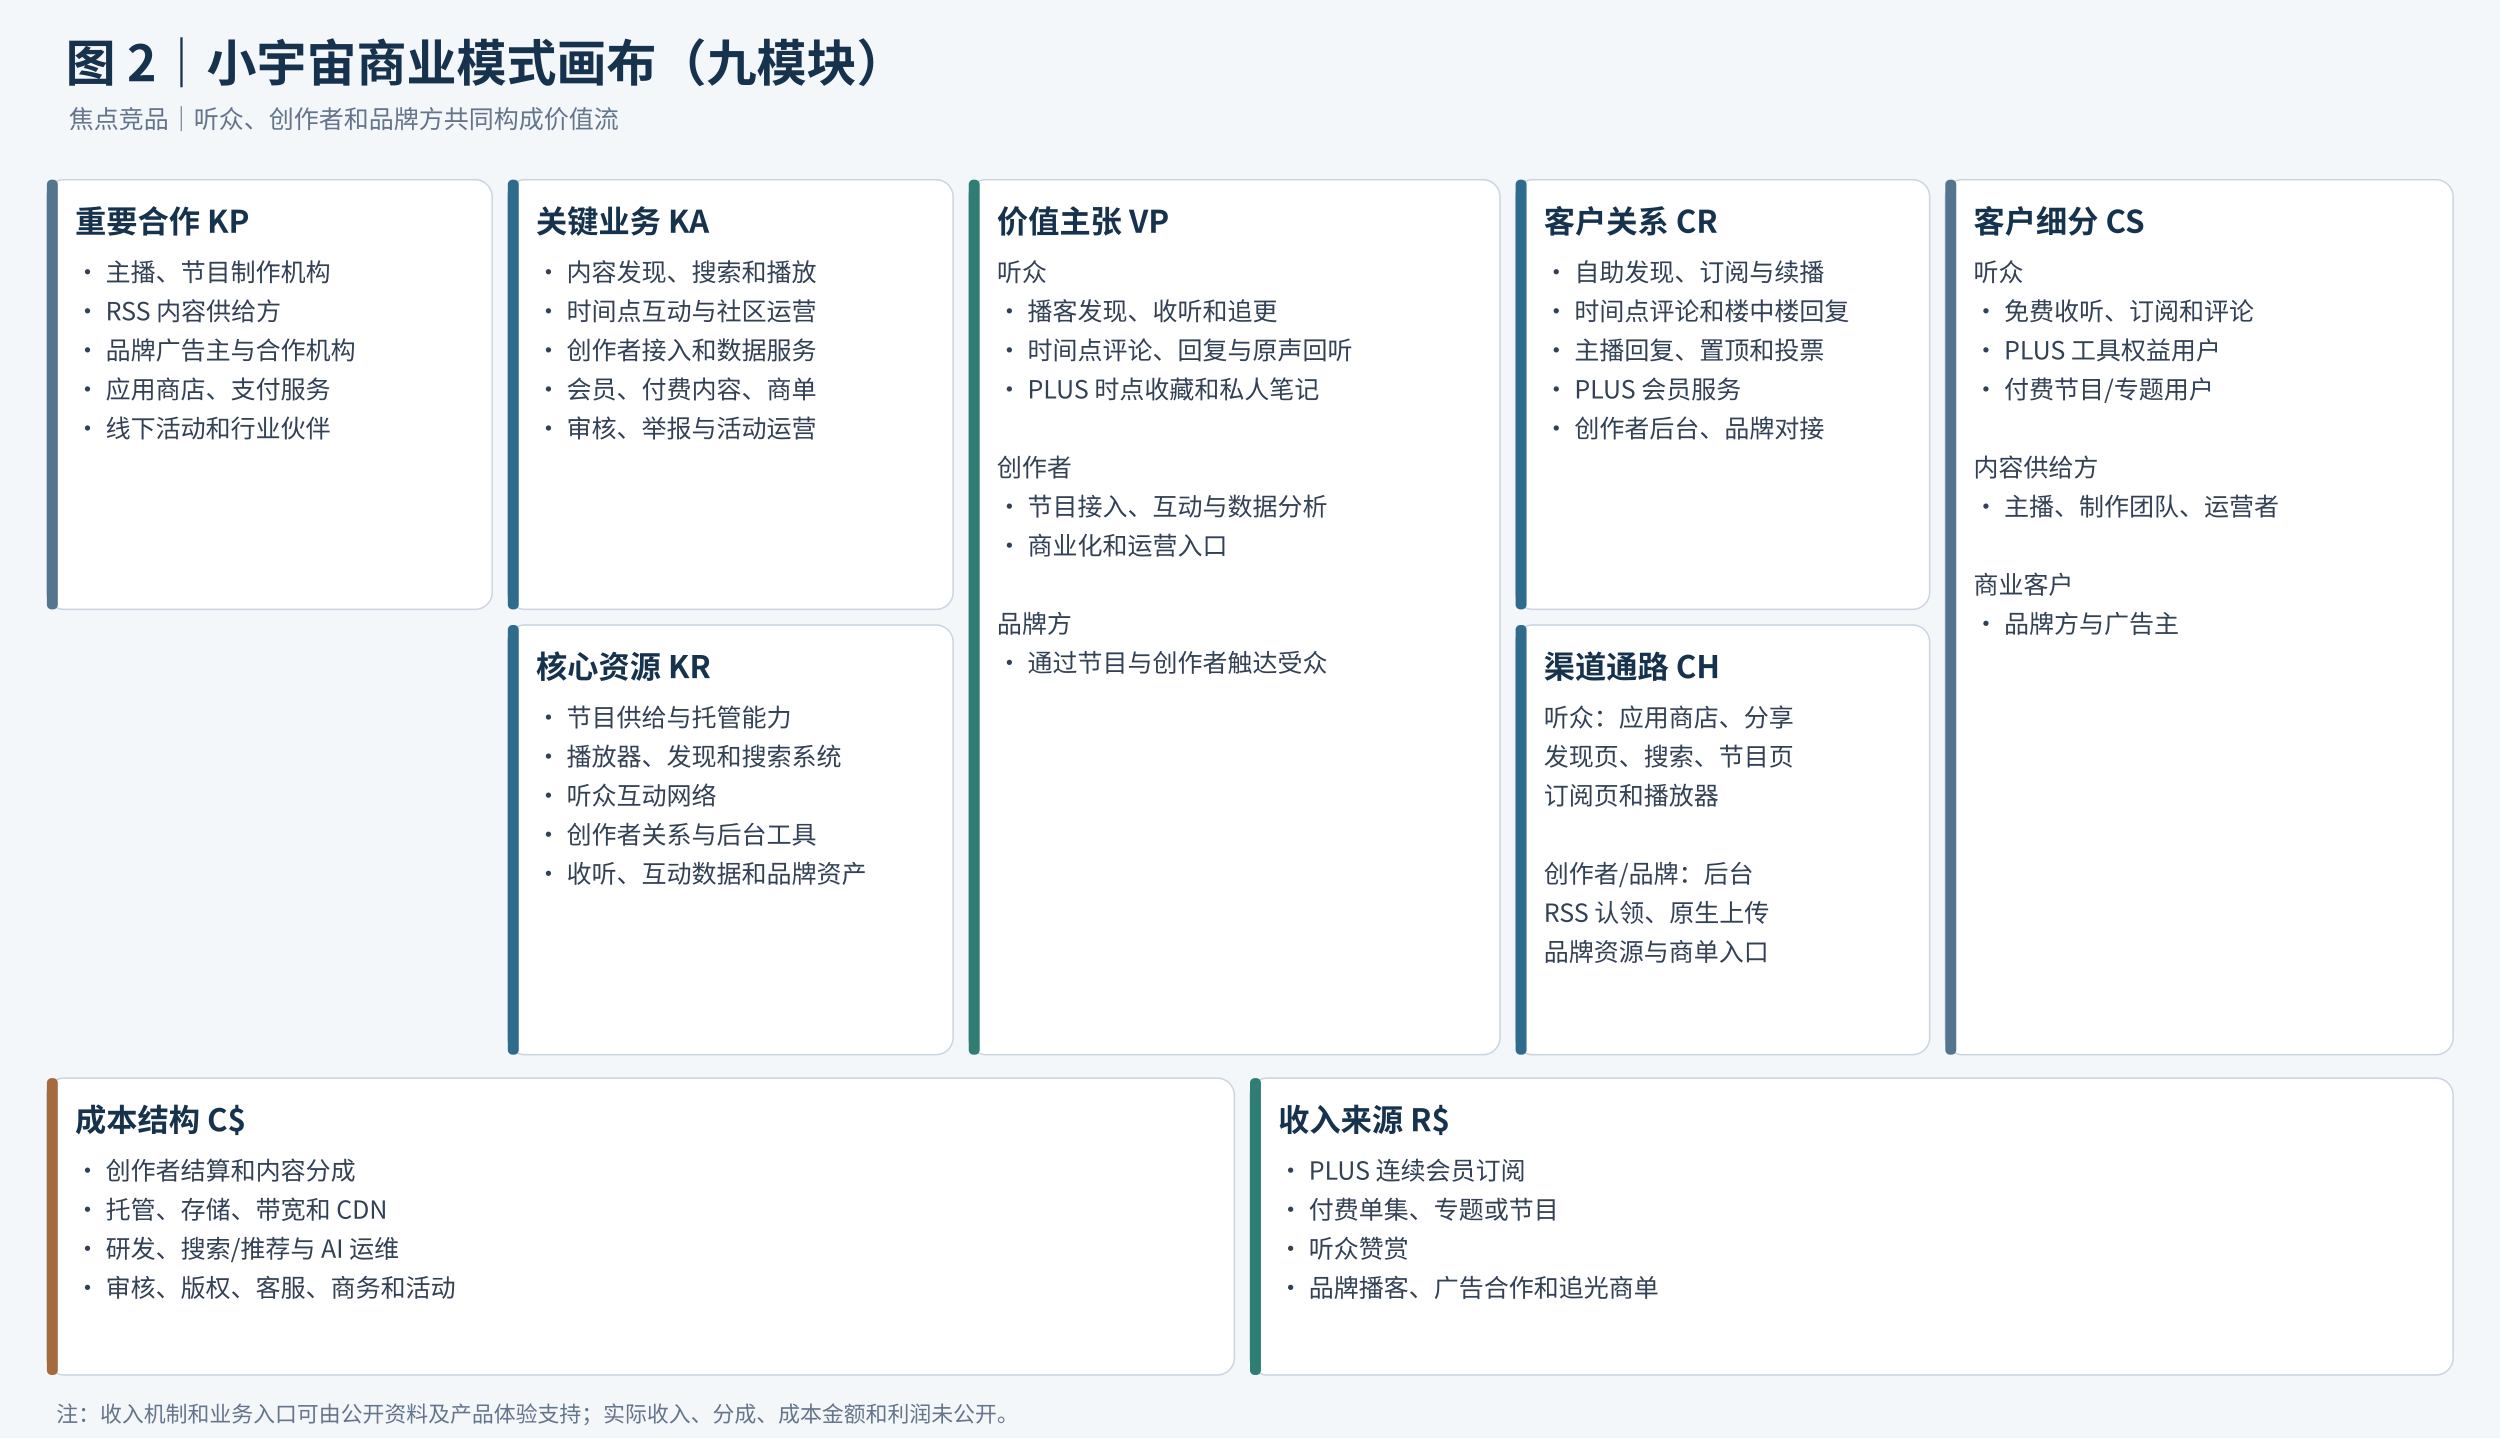
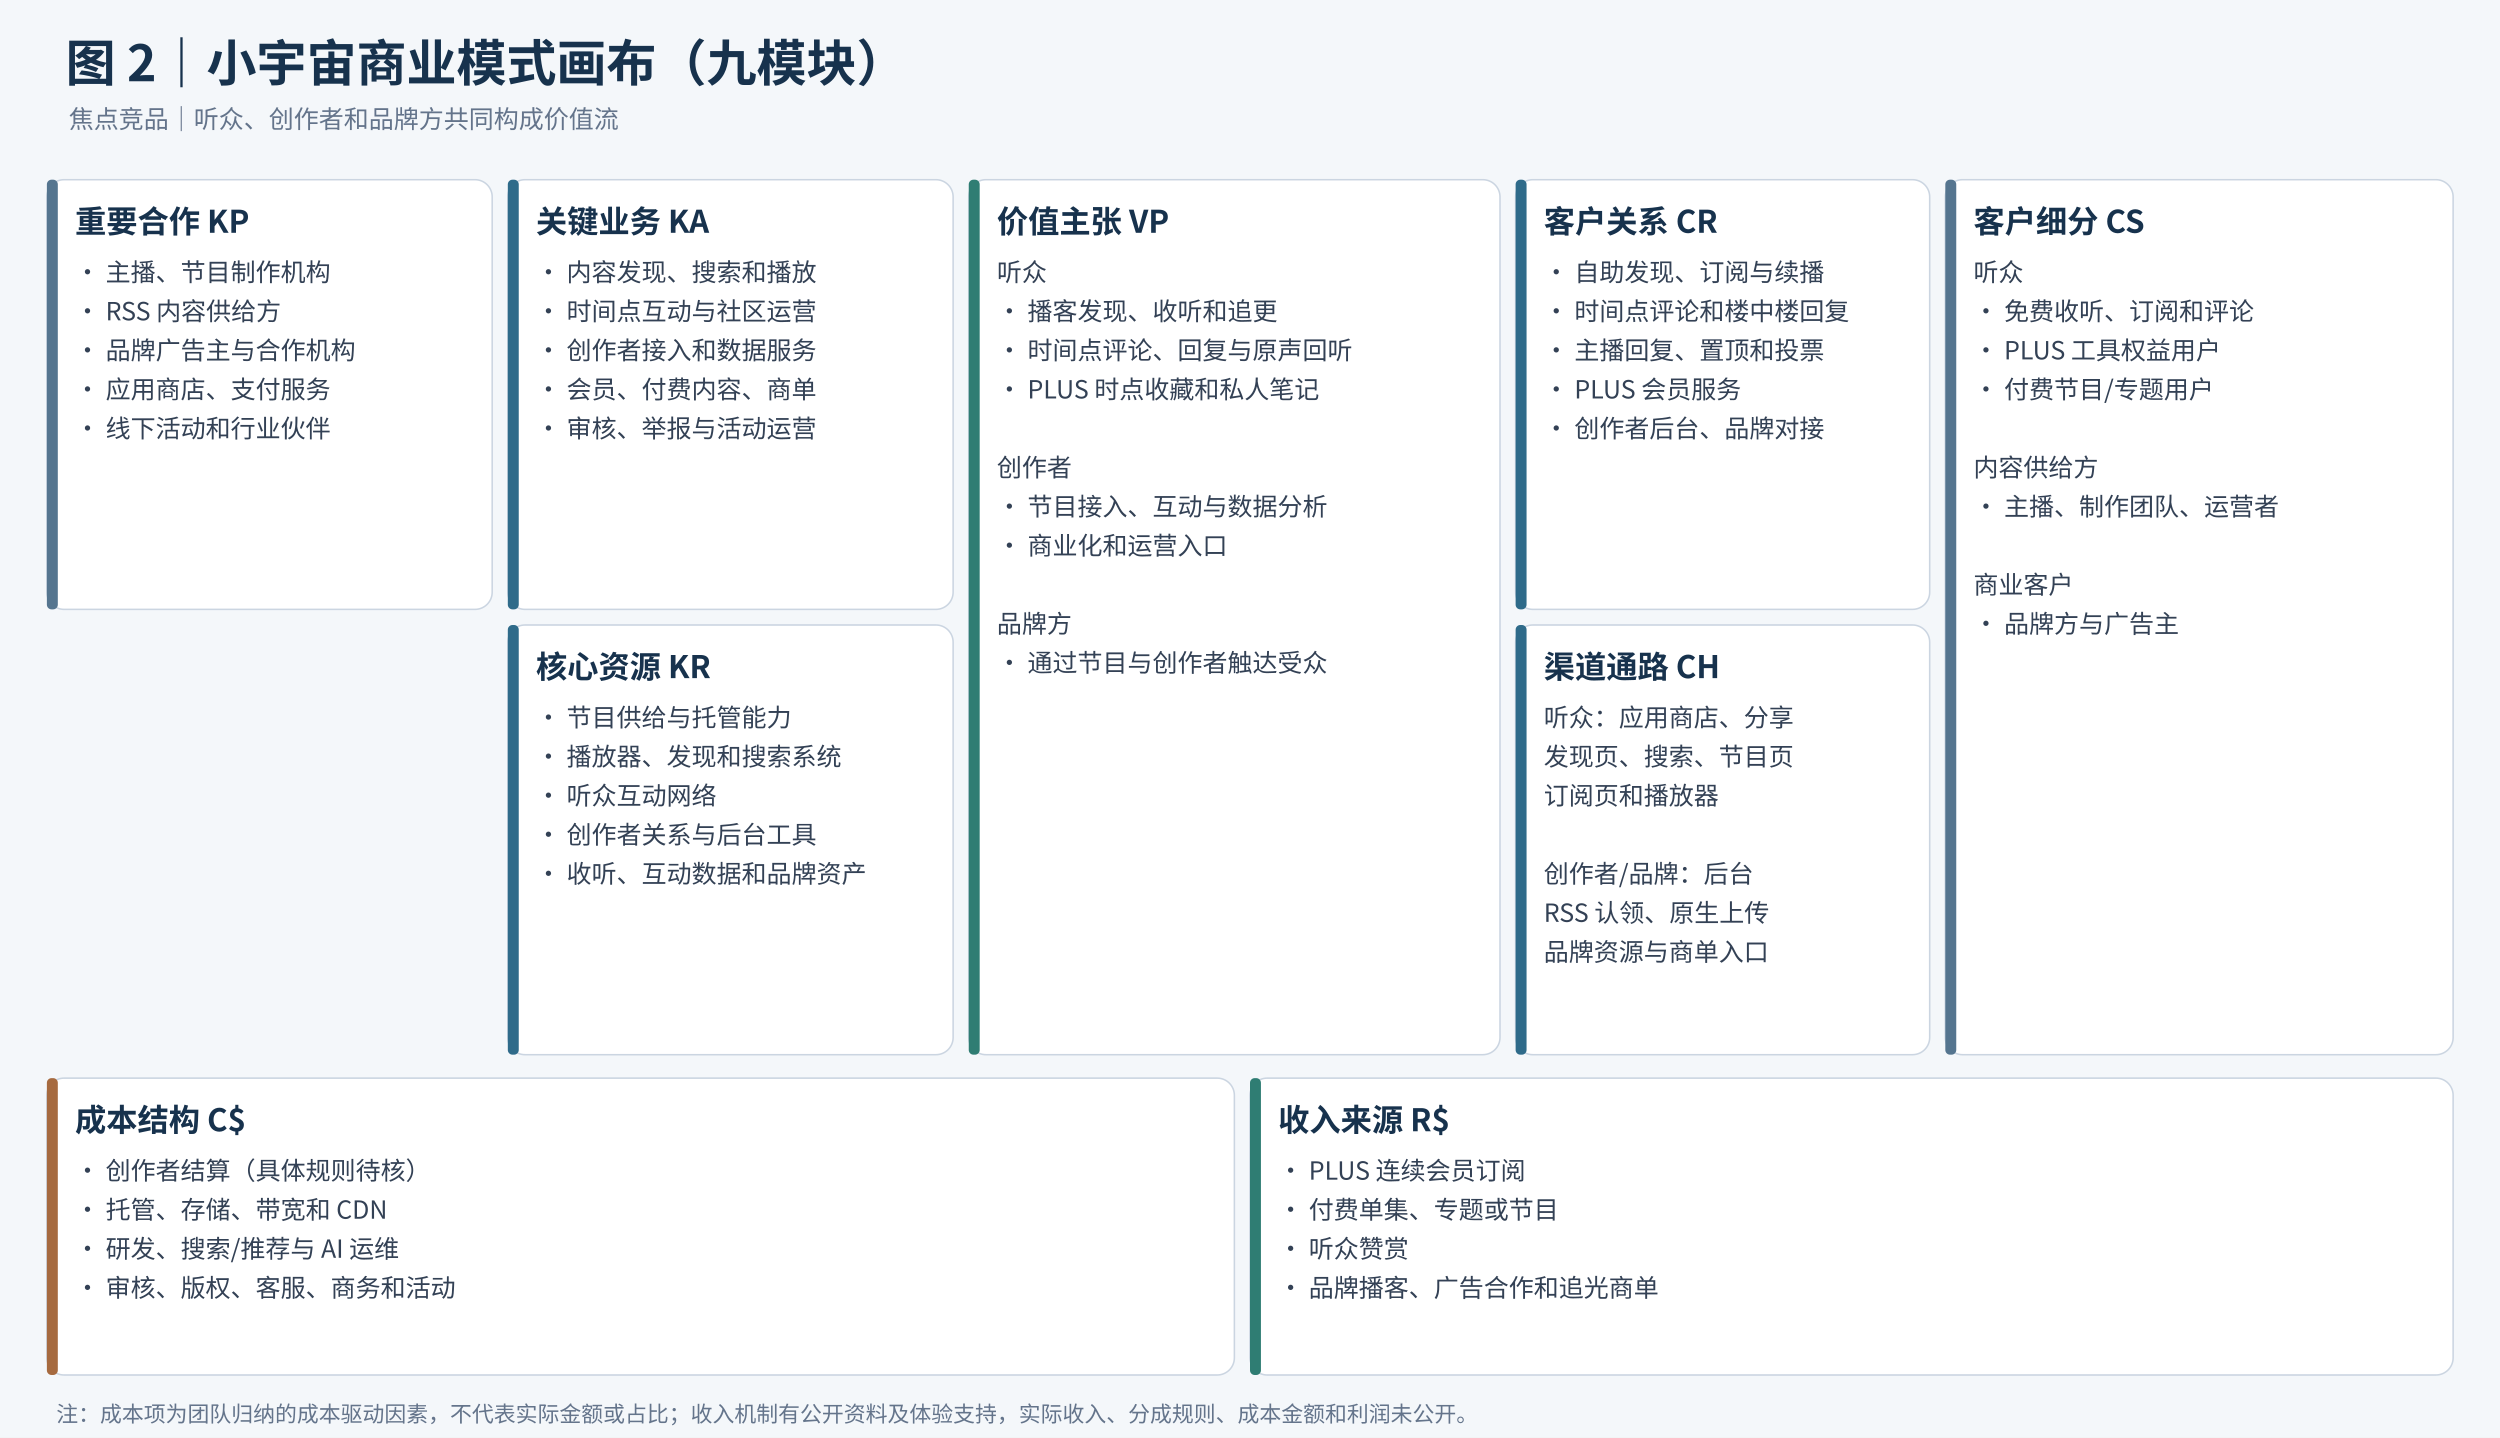
<svg xmlns="http://www.w3.org/2000/svg" width="1600" height="920" viewBox="0 0 1600 920">
  <defs>
    <style>text{font-family:"Noto Sans CJK SC","Microsoft YaHei","PingFang SC",sans-serif;fill:#26384a}.h1{font-size:32px;font-weight:700;fill:#17324d}.sub{font-size:16px;fill:#64748b}.ct{font-size:20px;font-weight:700;fill:#17324d}.bd{font-size:16px;fill:#334155}.sm{font-size:14px;fill:#64748b}</style>
  </defs>
  <rect width="100%" height="100%" fill="#f4f7fa" />
  <text x="42" y="52" class="h1">图 2｜小宇宙商业模式画布（九模块）</text>
  <text x="44" y="82" class="sub">焦点竞品｜听众、创作者和品牌方共同构成价值流</text>
  <rect x="30" y="115" width="285" height="275" rx="11" fill="#fff" stroke="#cbd5e1" />
  <rect x="30" y="115" width="7" height="275" rx="3" fill="#55758f" />
  <text x="48" y="149" class="ct">重要合作 KP</text>
  <text x="48" y="180" class="bd" style="font-size:16px">• 主播、节目制作机构</text>
  <text x="48" y="205" class="bd" style="font-size:16px">• RSS 内容供给方</text>
  <text x="48" y="230" class="bd" style="font-size:16px">• 品牌广告主与合作机构</text>
  <text x="48" y="255" class="bd" style="font-size:16px">• 应用商店、支付服务</text>
  <text x="48" y="280" class="bd" style="font-size:16px">• 线下活动和行业伙伴</text>
  <rect x="325" y="115" width="285" height="275" rx="11" fill="#fff" stroke="#cbd5e1" />
  <rect x="325" y="115" width="7" height="275" rx="3" fill="#2f6b8a" />
  <text x="343" y="149" class="ct">关键业务 KA</text>
  <text x="343" y="180" class="bd" style="font-size:16px">• 内容发现、搜索和播放</text>
  <text x="343" y="205" class="bd" style="font-size:16px">• 时间点互动与社区运营</text>
  <text x="343" y="230" class="bd" style="font-size:16px">• 创作者接入和数据服务</text>
  <text x="343" y="255" class="bd" style="font-size:16px">• 会员、付费内容、商单</text>
  <text x="343" y="280" class="bd" style="font-size:16px">• 审核、举报与活动运营</text>
  <rect x="325" y="400" width="285" height="275" rx="11" fill="#fff" stroke="#cbd5e1" />
  <rect x="325" y="400" width="7" height="275" rx="3" fill="#2f6b8a" />
  <text x="343" y="434" class="ct">核心资源 KR</text>
  <text x="343" y="465" class="bd" style="font-size:16px">• 节目供给与托管能力</text>
  <text x="343" y="490" class="bd" style="font-size:16px">• 播放器、发现和搜索系统</text>
  <text x="343" y="515" class="bd" style="font-size:16px">• 听众互动网络</text>
  <text x="343" y="540" class="bd" style="font-size:16px">• 创作者关系与后台工具</text>
  <text x="343" y="565" class="bd" style="font-size:16px">• 收听、互动数据和品牌资产</text>
  <rect x="620" y="115" width="340" height="560" rx="11" fill="#fff" stroke="#cbd5e1" />
  <rect x="620" y="115" width="7" height="560" rx="3" fill="#2f7d73" />
  <text x="638" y="149" class="ct">价值主张 VP</text>
  <text x="638" y="180" class="bd" style="font-size:16px">听众</text>
  <text x="638" y="205" class="bd" style="font-size:16px">• 播客发现、收听和追更</text>
  <text x="638" y="230" class="bd" style="font-size:16px">• 时间点评论、回复与原声回听</text>
  <text x="638" y="255" class="bd" style="font-size:16px">• PLUS 时点收藏和私人笔记</text>
  <text x="638" y="280" class="bd" style="font-size:16px" />
  <text x="638" y="305" class="bd" style="font-size:16px">创作者</text>
  <text x="638" y="330" class="bd" style="font-size:16px">• 节目接入、互动与数据分析</text>
  <text x="638" y="355" class="bd" style="font-size:16px">• 商业化和运营入口</text>
  <text x="638" y="380" class="bd" style="font-size:16px" />
  <text x="638" y="405" class="bd" style="font-size:16px">品牌方</text>
  <text x="638" y="430" class="bd" style="font-size:16px">• 通过节目与创作者触达受众</text>
  <rect x="970" y="115" width="265" height="275" rx="11" fill="#fff" stroke="#cbd5e1" />
  <rect x="970" y="115" width="7" height="275" rx="3" fill="#2f6b8a" />
  <text x="988" y="149" class="ct">客户关系 CR</text>
  <text x="988" y="180" class="bd" style="font-size:16px">• 自助发现、订阅与续播</text>
  <text x="988" y="205" class="bd" style="font-size:16px">• 时间点评论和楼中楼回复</text>
  <text x="988" y="230" class="bd" style="font-size:16px">• 主播回复、置顶和投票</text>
  <text x="988" y="255" class="bd" style="font-size:16px">• PLUS 会员服务</text>
  <text x="988" y="280" class="bd" style="font-size:16px">• 创作者后台、品牌对接</text>
  <rect x="970" y="400" width="265" height="275" rx="11" fill="#fff" stroke="#cbd5e1" />
  <rect x="970" y="400" width="7" height="275" rx="3" fill="#2f6b8a" />
  <text x="988" y="434" class="ct">渠道通路 CH</text>
  <text x="988" y="465" class="bd" style="font-size:16px">听众：应用商店、分享</text>
  <text x="988" y="490" class="bd" style="font-size:16px">发现页、搜索、节目页</text>
  <text x="988" y="515" class="bd" style="font-size:16px">订阅页和播放器</text>
  <text x="988" y="540" class="bd" style="font-size:16px" />
  <text x="988" y="565" class="bd" style="font-size:16px">创作者/品牌：后台</text>
  <text x="988" y="590" class="bd" style="font-size:16px">RSS 认领、原生上传</text>
  <text x="988" y="615" class="bd" style="font-size:16px">品牌资源与商单入口</text>
  <rect x="1245" y="115" width="325" height="560" rx="11" fill="#fff" stroke="#cbd5e1" />
  <rect x="1245" y="115" width="7" height="560" rx="3" fill="#55758f" />
  <text x="1263" y="149" class="ct">客户细分 CS</text>
  <text x="1263" y="180" class="bd" style="font-size:16px">听众</text>
  <text x="1263" y="205" class="bd" style="font-size:16px">• 免费收听、订阅和评论</text>
  <text x="1263" y="230" class="bd" style="font-size:16px">• PLUS 工具权益用户</text>
  <text x="1263" y="255" class="bd" style="font-size:16px">• 付费节目/专题用户</text>
  <text x="1263" y="280" class="bd" style="font-size:16px" />
  <text x="1263" y="305" class="bd" style="font-size:16px">内容供给方</text>
  <text x="1263" y="330" class="bd" style="font-size:16px">• 主播、制作团队、运营者</text>
  <text x="1263" y="355" class="bd" style="font-size:16px" />
  <text x="1263" y="380" class="bd" style="font-size:16px">商业客户</text>
  <text x="1263" y="405" class="bd" style="font-size:16px">• 品牌方与广告主</text>
  <rect x="30" y="690" width="760" height="190" rx="11" fill="#fff" stroke="#cbd5e1" />
  <rect x="30" y="690" width="7" height="190" rx="3" fill="#a66a3f" />
  <text x="48" y="724" class="ct">成本结构 C$</text>
-   <text x="48" y="755" class="bd" style="font-size:16px">• 创作者结算和内容分成</text>
+   <text x="48" y="755" class="bd" style="font-size:16px">• 创作者结算（具体规则待核）</text>
  <text x="48" y="780" class="bd" style="font-size:16px">• 托管、存储、带宽和 CDN</text>
  <text x="48" y="805" class="bd" style="font-size:16px">• 研发、搜索/推荐与 AI 运维</text>
  <text x="48" y="830" class="bd" style="font-size:16px">• 审核、版权、客服、商务和活动</text>
  <rect x="800" y="690" width="770" height="190" rx="11" fill="#fff" stroke="#cbd5e1" />
  <rect x="800" y="690" width="7" height="190" rx="3" fill="#2f7d73" />
  <text x="818" y="724" class="ct">收入来源 R$</text>
  <text x="818" y="755" class="bd" style="font-size:16px">• PLUS 连续会员订阅</text>
  <text x="818" y="780" class="bd" style="font-size:16px">• 付费单集、专题或节目</text>
  <text x="818" y="805" class="bd" style="font-size:16px">• 听众赞赏</text>
  <text x="818" y="830" class="bd" style="font-size:16px">• 品牌播客、广告合作和追光商单</text>
-   <text x="36" y="910" class="sm">注：收入机制和业务入口可由公开资料及产品体验支持；实际收入、分成、成本金额和利润未公开。</text>
+   <text x="36" y="910" class="sm">注：成本项为团队归纳的成本驱动因素，不代表实际金额或占比；收入机制有公开资料及体验支持，实际收入、分成规则、成本金额和利润未公开。</text>
</svg>
